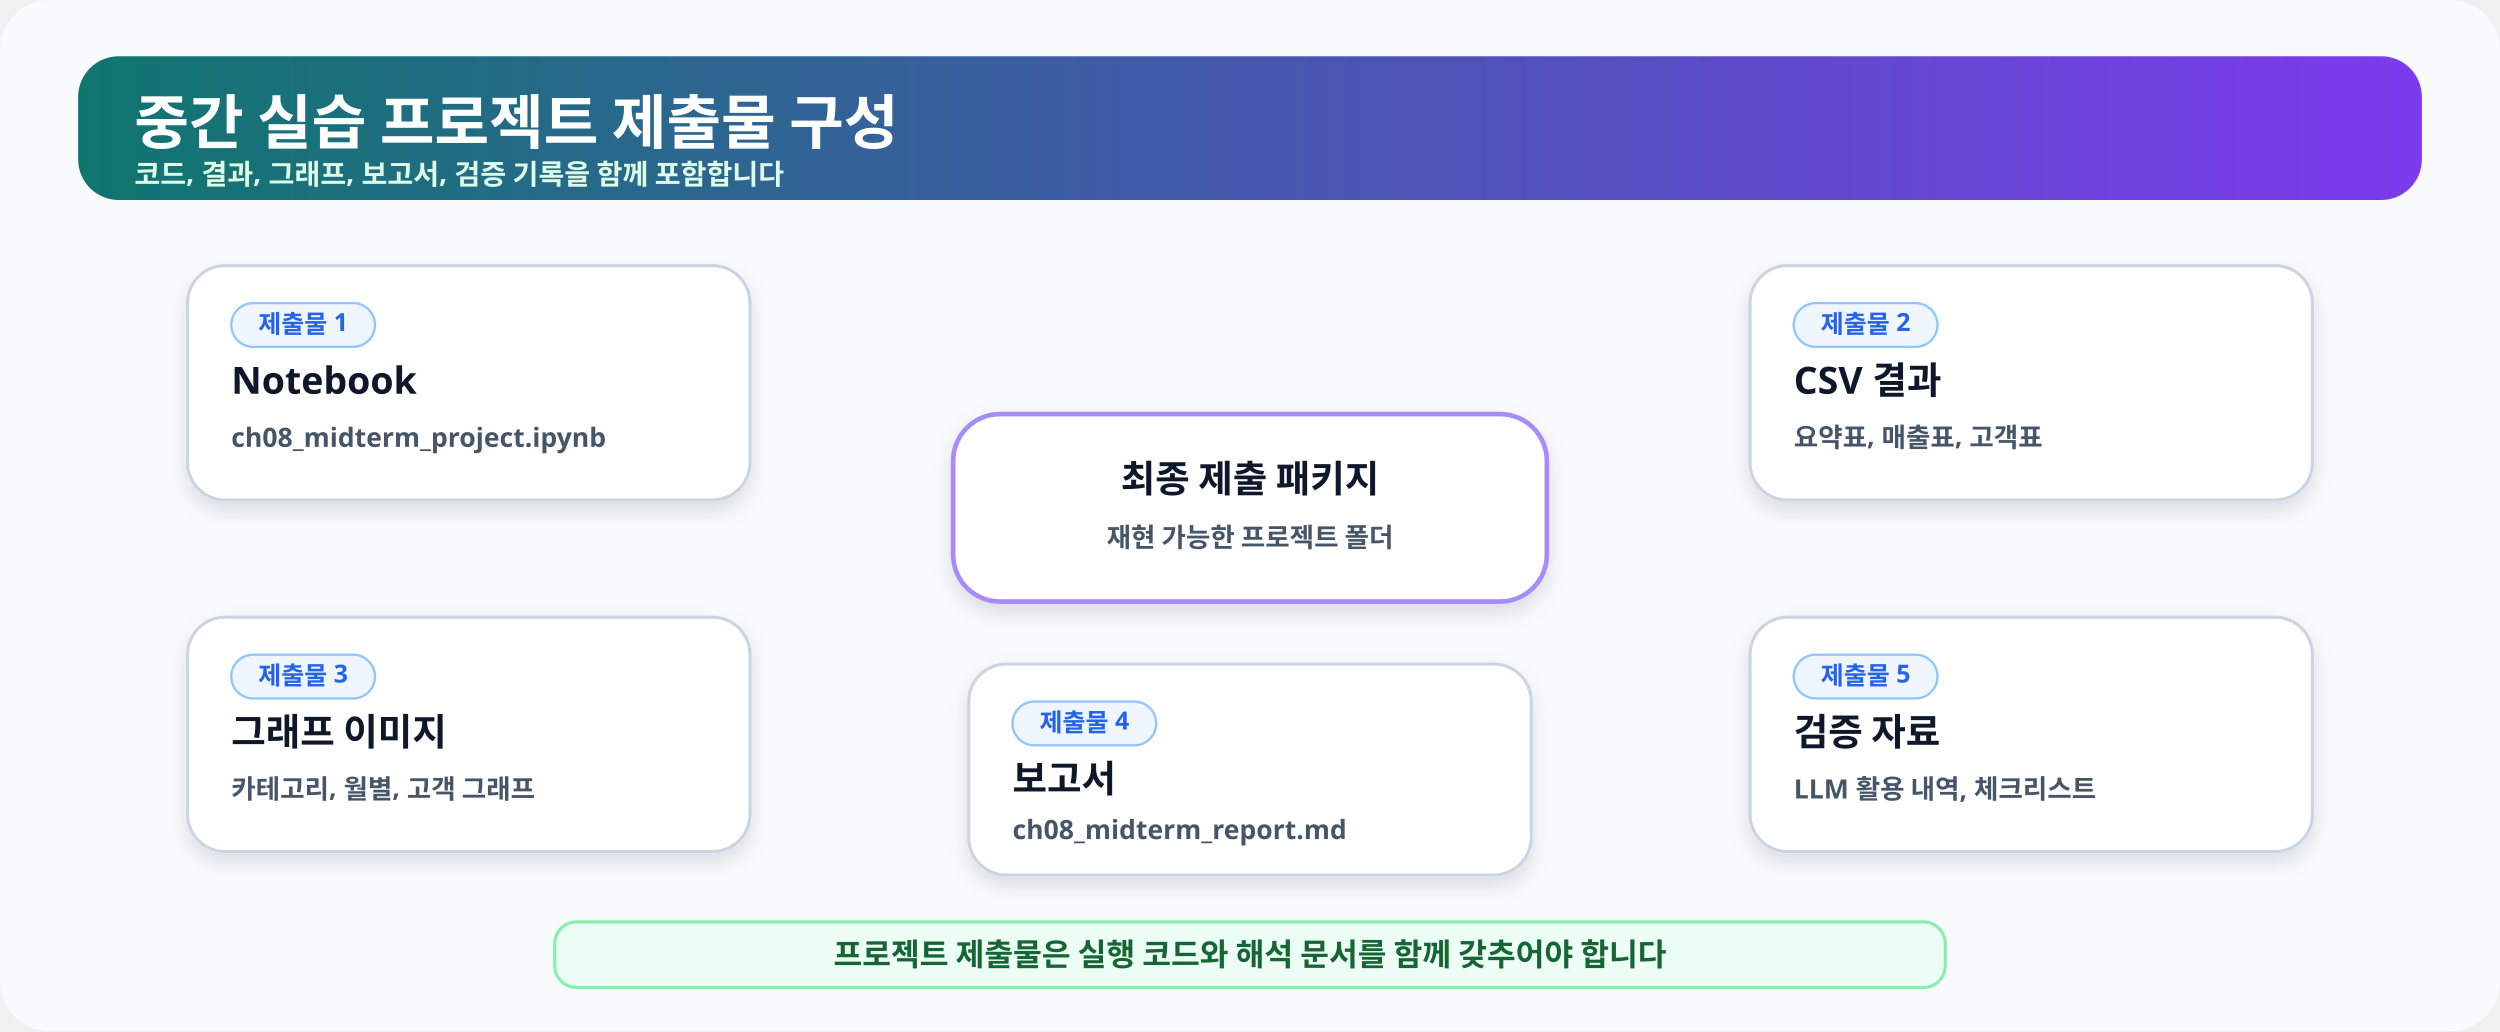
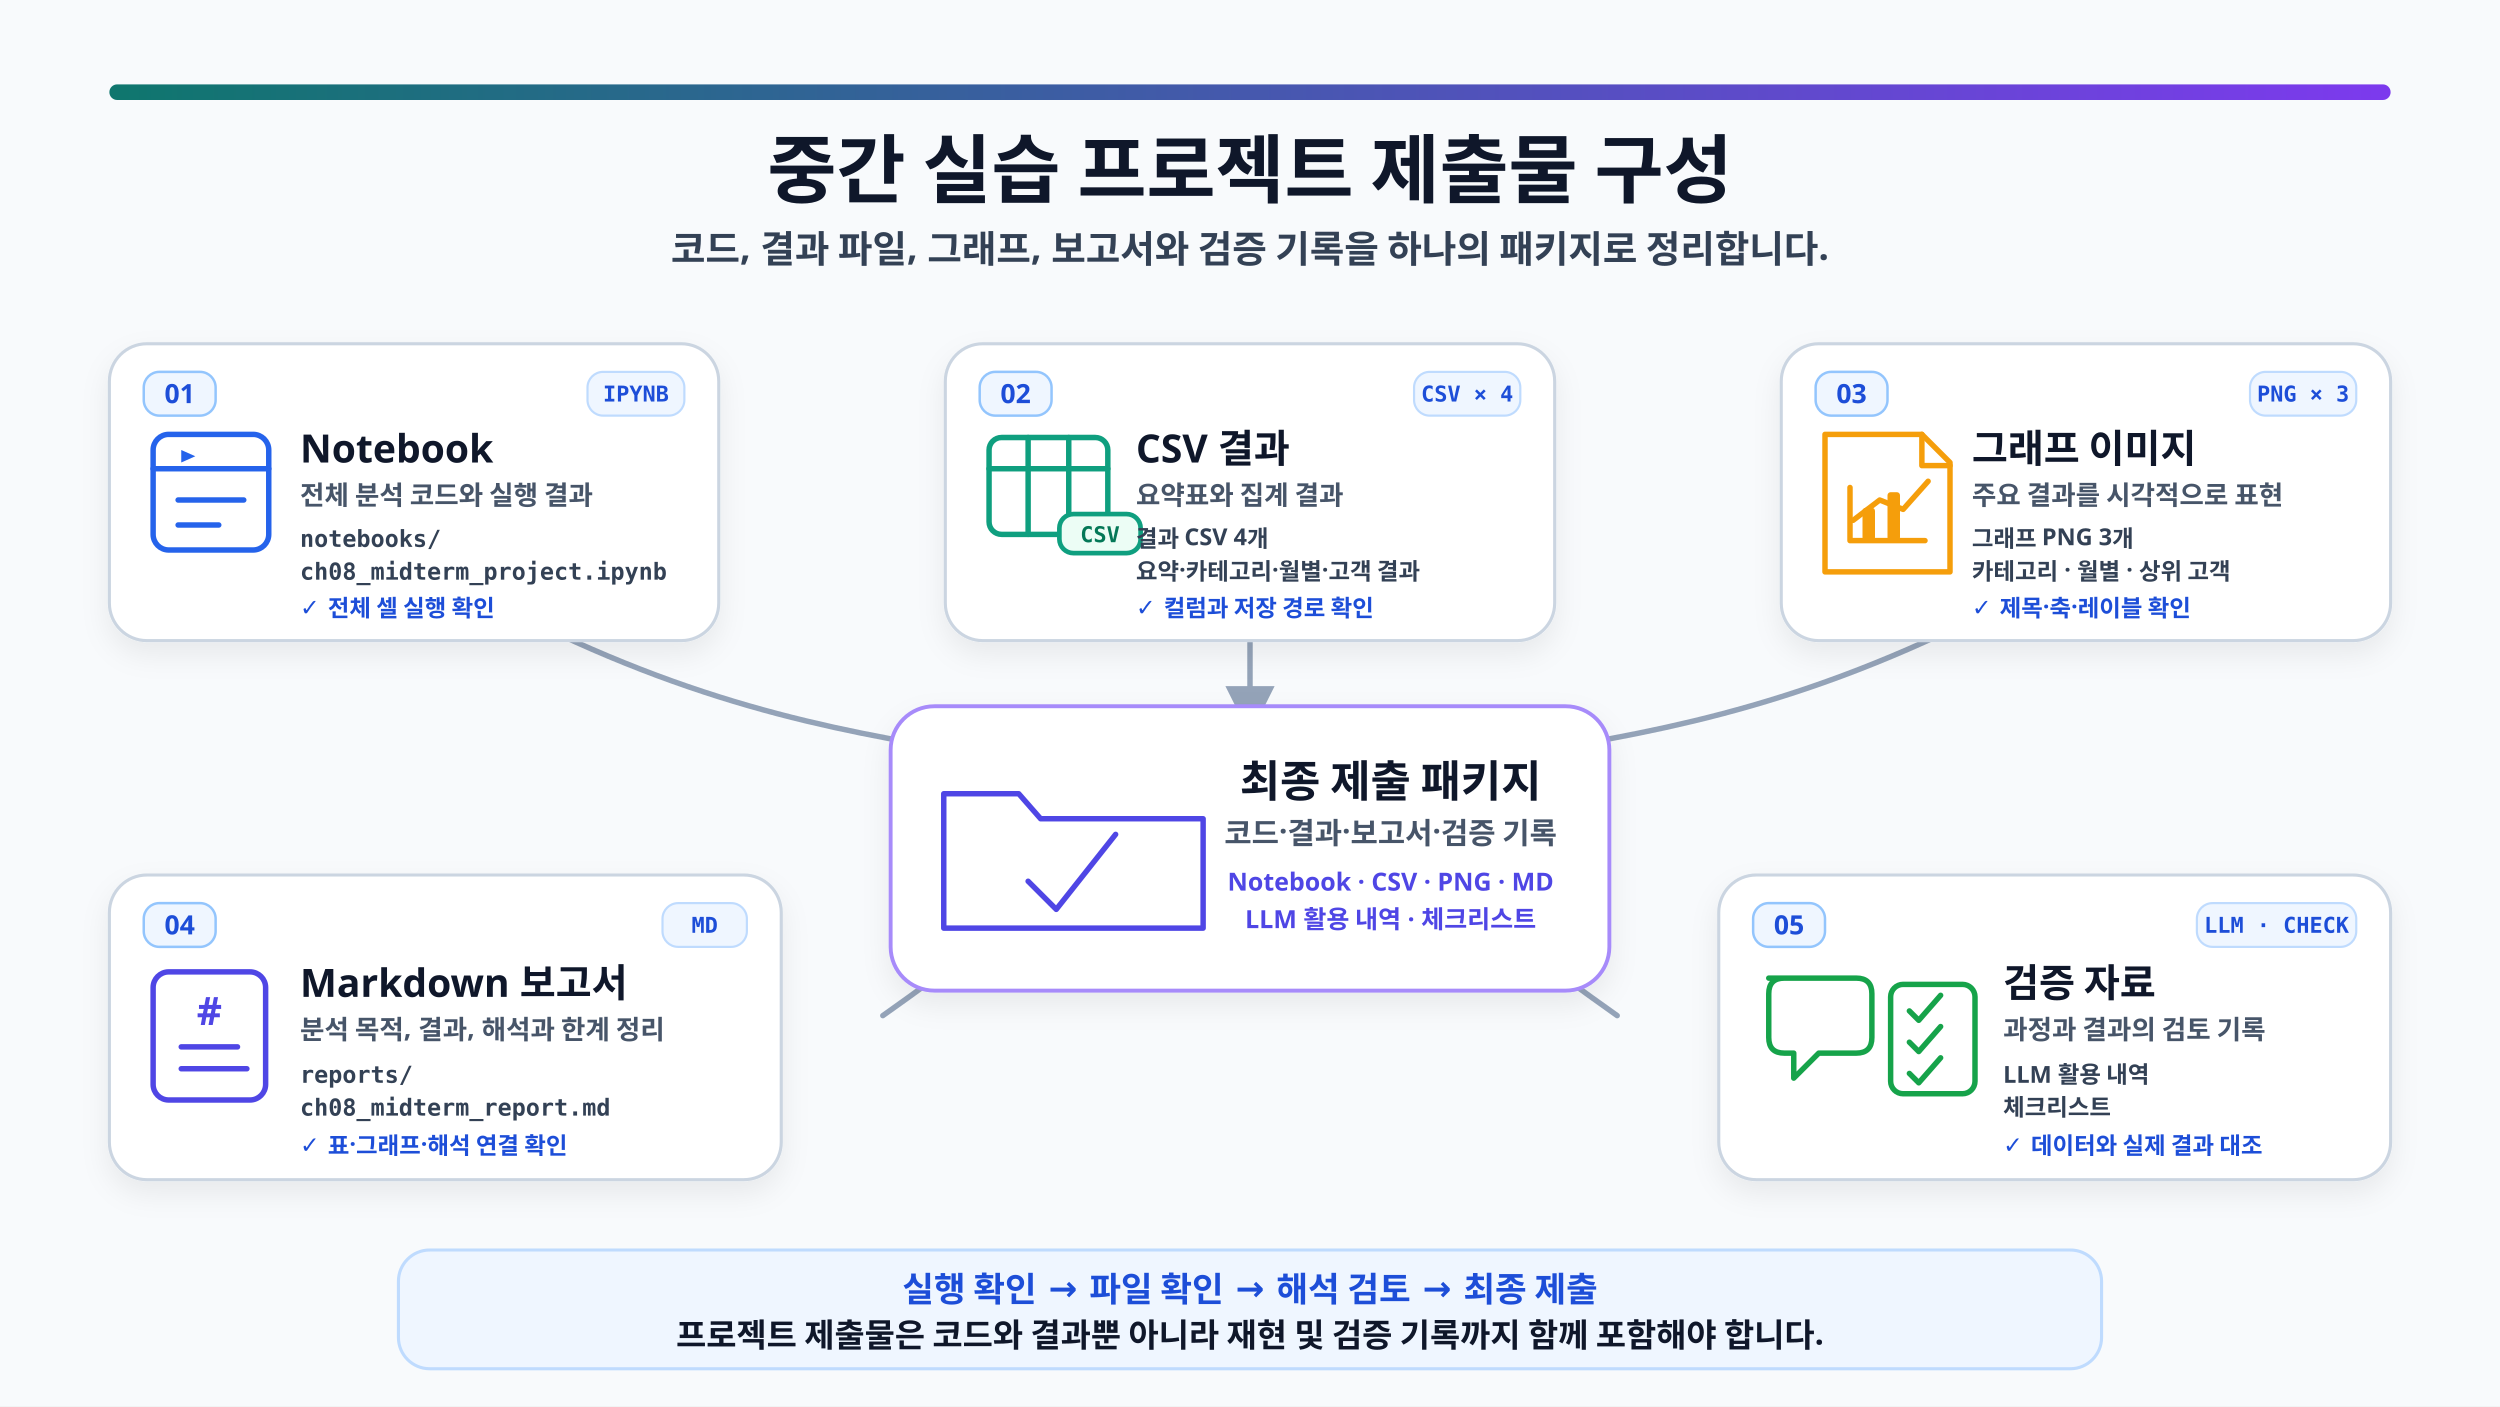
- <svg xmlns="http://www.w3.org/2000/svg" width="1600" height="660" viewBox="0 0 1600 660" role="img" aria-labelledby="title desc">
+ <svg xmlns="http://www.w3.org/2000/svg" width="1600" height="900" viewBox="0 0 1600 900" role="img" aria-labelledby="title desc">
  <defs>
-     <linearGradient id="head" x1="0" x2="1">
+     <linearGradient id="topLine" x1="0" x2="1">
      <stop offset="0%" stop-color="#0f766e" />
      <stop offset="100%" stop-color="#7c3aed" />
    </linearGradient>
-     <filter id="shadow" x="-20%" y="-20%" width="140%" height="140%">
-       <feDropShadow dx="0" dy="6" stdDeviation="6" flood-color="#0f172a" flood-opacity="0.12" />
+     <filter id="softShadow" x="-14%" y="-14%" width="128%" height="128%">
+       <feDropShadow dx="0" dy="8" stdDeviation="9" flood-color="#0f172a" flood-opacity="0.07" />
    </filter>
+     <marker id="arrow" viewBox="0 0 12 12" refX="11" refY="6" markerWidth="9" markerHeight="9" orient="auto">
+       <path d="M0 0L12 6L0 12Z" fill="#94a3b8" />
+     </marker>
    <style>
-       .bg{fill:#f8fafc}.h{fill:url(#head)} text{font-family:'Pretendard','Noto Sans KR','Apple SD Gothic Neo','Malgun Gothic',sans-serif}.title{font-size:38px;font-weight:800;fill:#fff}.sub{font-size:18px;font-weight:600;fill:#dcfce7}
-       .center{fill:#fff;stroke:#a78bfa;stroke-width:3;filter:url(#shadow)}.card{fill:#fff;stroke:#cbd5e1;stroke-width:2;filter:url(#shadow)}.main{font-size:24px;font-weight:900;fill:#0f172a}.item{font-size:17px;font-weight:650;fill:#475569}.tag{font-size:16px;font-weight:900;fill:#2563eb}.tagBox{fill:#eff6ff;stroke:#93c5fd;stroke-width:1.5}.note{fill:#ecfdf5;stroke:#86efac;stroke-width:2}.noteText{font-size:20px;font-weight:800;fill:#166534}
+       .bg{fill:#f8fafc}
+       .top{fill:url(#topLine)}
+       text{font-family:'Pretendard','Noto Sans KR','Malgun Gothic','Apple SD Gothic Neo',sans-serif}
+       .mono{font-family:'D2Coding','JetBrains Mono','Consolas',monospace}
+       .title{font-size:48px;font-weight:850;fill:#0f172a}
+       .subtitle{font-size:24px;font-weight:600;fill:#334155}
+       .card{fill:#fff;stroke:#cbd5e1;stroke-width:2;filter:url(#softShadow)}
+       .center{fill:#fff;stroke:#a78bfa;stroke-width:2.5;filter:url(#softShadow)}
+       .num{fill:#eff6ff;stroke:#93c5fd;stroke-width:1.6}
+       .numText{font-size:17px;font-weight:900;fill:#1d4ed8}
+       .type{font-size:14px;font-weight:900;fill:#1d4ed8}
+       .typeBox{fill:#eff6ff;stroke:#bfdbfe;stroke-width:1.4}
+       .cardTitle{font-size:25px;font-weight:900;fill:#0f172a}
+       .role{font-size:17px;font-weight:750;fill:#475569}
+       .file{font-size:15px;font-weight:750;fill:#334155}
+       .check{font-size:15px;font-weight:850;fill:#1d4ed8}
+       .line{fill:none;stroke:#94a3b8;stroke-width:3.5;stroke-linecap:round;marker-end:url(#arrow)}
+       .centerTitle{font-size:28px;font-weight:900;fill:#0f172a}
+       .centerDesc{font-size:19px;font-weight:750;fill:#475569}
+       .centerList{font-size:16px;font-weight:850;fill:#4f46e5}
+       .iconBlue{stroke:#2563eb;fill:none;stroke-width:3.5;stroke-linecap:round;stroke-linejoin:round}
+       .iconTeal{stroke:#0f9f7f;fill:none;stroke-width:3.5;stroke-linecap:round;stroke-linejoin:round}
+       .iconOrange{stroke:#f59e0b;fill:none;stroke-width:3.5;stroke-linecap:round;stroke-linejoin:round}
+       .iconPurple{stroke:#4f46e5;fill:none;stroke-width:3.5;stroke-linecap:round;stroke-linejoin:round}
+       .iconGreen{stroke:#16a34a;fill:none;stroke-width:3.5;stroke-linecap:round;stroke-linejoin:round}
+       .fillBlue{fill:#2563eb}.fillTeal{fill:#0f9f7f}.fillOrange{fill:#f59e0b}.fillPurple{fill:#4f46e5}.fillGreen{fill:#16a34a}
+       .footerBox{fill:#eff6ff;stroke:#bfdbfe;stroke-width:2}
+       .flow{font-size:22px;font-weight:850;fill:#1d4ed8}
+       .footer{font-size:21px;font-weight:750;fill:#0f172a}
    </style>
  </defs>
-   <rect class="bg" width="1600" height="660" rx="32" />
-   <rect class="h" x="50" y="36" width="1500" height="92" rx="26" />
-   <text class="title" x="86" y="92">중간 실습 프로젝트 제출물 구성</text>
-   <text class="sub" x="86" y="118">코드, 결과, 그래프, 보고서, 검증 기록을 함께 포함합니다</text>
-   <rect class="center" x="610" y="265" width="380" height="120" rx="30" />
-   <text class="main" x="800" y="315" text-anchor="middle">최종 제출 패키지</text>
-   <text class="item" x="800" y="350" text-anchor="middle">재현 가능한 프로젝트 폴더</text>
-   <g transform="translate(120 170)">
-     <rect class="card" width="360" height="150" rx="24" />
-     <rect class="tagBox" x="28" y="24" width="92" height="28" rx="14" />
-     <text class="tag" x="74" y="43" text-anchor="middle">제출물 1</text>
-     <text class="main" x="28" y="82">Notebook</text>
-     <text class="item" x="28" y="116">ch08_midterm_project.ipynb</text>
+   <rect class="bg" width="1600" height="900" />
+   <rect class="top" x="70" y="54" width="1460" height="10" rx="5" />
+   <text class="title" x="800" y="126" text-anchor="middle">중간 실습 프로젝트 제출물 구성</text>
+   <text class="subtitle" x="800" y="168" text-anchor="middle">코드, 결과 파일, 그래프, 보고서와 검증 기록을 하나의 패키지로 정리합니다.</text>
+   <path class="line" d="M335 395 C455 455 548 470 636 484" />
+   <path class="line" d="M800 405 V468" />
+   <path class="line" d="M1265 395 C1145 455 1052 470 964 484" />
+   <path class="line" d="M565 650 C610 618 636 600 636 572" />
+   <path class="line" d="M1035 650 C990 618 964 600 964 572" />
+   <g transform="translate(70 220)">
+     <rect class="card" width="390" height="190" rx="24" />
+     <rect class="num" x="22" y="18" width="46" height="28" rx="10" />
+     <text class="numText" x="45" y="38" text-anchor="middle">01</text>
+     <rect class="typeBox" x="306" y="18" width="62" height="28" rx="10" />
+     <text class="type mono" x="337" y="37" text-anchor="middle">IPYNB</text>
+     <g transform="translate(28 58)">
+       <rect class="iconBlue" x="0" y="0" width="74" height="74" rx="10" />
+       <line class="iconBlue" x1="0" y1="22" x2="74" y2="22" />
+       <path class="iconBlue" d="M16 42h42M16 58h26" />
+       <polygon points="18,10 18,18 27,14" class="fillBlue" />
+     </g>
+     <text class="cardTitle" x="122" y="76">Notebook</text>
+     <text class="role" x="122" y="103">전체 분석 코드와 실행 결과</text>
+     <text class="file mono" x="122" y="130">notebooks/</text>
+     <text class="file mono" x="122" y="151">ch08_midterm_project.ipynb</text>
+     <text class="check" x="122" y="174">✓ 전체 셀 실행 확인</text>
  </g>
-   <g transform="translate(1120 170)">
-     <rect class="card" width="360" height="150" rx="24" />
-     <rect class="tagBox" x="28" y="24" width="92" height="28" rx="14" />
-     <text class="tag" x="74" y="43" text-anchor="middle">제출물 2</text>
-     <text class="main" x="28" y="82">CSV 결과</text>
-     <text class="item" x="28" y="116">요약표, 매출표, 고객표</text>
+   <g transform="translate(605 220)">
+     <rect class="card" width="390" height="190" rx="24" />
+     <rect class="num" x="22" y="18" width="46" height="28" rx="10" />
+     <text class="numText" x="45" y="38" text-anchor="middle">02</text>
+     <rect class="typeBox" x="300" y="18" width="68" height="28" rx="10" />
+     <text class="type mono" x="334" y="37" text-anchor="middle">CSV × 4</text>
+     <g transform="translate(28 60)">
+       <rect class="iconTeal" x="0" y="0" width="76" height="62" rx="8" />
+       <path class="iconTeal" d="M0 20h76M25 0v62M51 0v62" />
+       <rect x="45" y="49" width="52" height="25" rx="9" fill="#ecfdf5" stroke="#0f9f7f" stroke-width="3" />
+       <text class="mono" x="71" y="67" text-anchor="middle" font-size="14" font-weight="900" fill="#047857">CSV</text>
+     </g>
+     <text class="cardTitle" x="122" y="76">CSV 결과</text>
+     <text class="role" x="122" y="103">요약표와 집계 결과</text>
+     <text class="file" x="122" y="130">결과 CSV 4개</text>
+     <text class="file" x="122" y="151">요약·카테고리·월별·고객 결과</text>
+     <text class="check" x="122" y="174">✓ 컬럼과 저장 경로 확인</text>
  </g>
-   <g transform="translate(120 395)">
-     <rect class="card" width="360" height="150" rx="24" />
-     <rect class="tagBox" x="28" y="24" width="92" height="28" rx="14" />
-     <text class="tag" x="74" y="43" text-anchor="middle">제출물 3</text>
-     <text class="main" x="28" y="82">그래프 이미지</text>
-     <text class="item" x="28" y="116">카테고리, 월별, 고객 그래프</text>
+   <g transform="translate(1140 220)">
+     <rect class="card" width="390" height="190" rx="24" />
+     <rect class="num" x="22" y="18" width="46" height="28" rx="10" />
+     <text class="numText" x="45" y="38" text-anchor="middle">03</text>
+     <rect class="typeBox" x="300" y="18" width="68" height="28" rx="10" />
+     <text class="type mono" x="334" y="37" text-anchor="middle">PNG × 3</text>
+     <g transform="translate(28 58)">
+       <path class="iconOrange" d="M0 0h62l18 18v70H0z" />
+       <path class="iconOrange" d="M62 0v20h18" />
+       <path class="iconOrange" d="M16 68h48M16 68V34" />
+       <rect class="fillOrange" x="24" y="47" width="8" height="21" rx="2" />
+       <rect class="fillOrange" x="40" y="37" width="8" height="31" rx="2" />
+       <polyline class="iconOrange" points="18,55 35,42 50,48 66,30" />
+     </g>
+     <text class="cardTitle" x="122" y="76">그래프 이미지</text>
+     <text class="role" x="122" y="103">주요 결과를 시각적으로 표현</text>
+     <text class="file" x="122" y="130">그래프 PNG 3개</text>
+     <text class="file" x="122" y="151">카테고리 · 월별 · 상위 고객</text>
+     <text class="check" x="122" y="174">✓ 제목·축·레이블 확인</text>
  </g>
-   <g transform="translate(620 425)">
-     <rect class="card" width="360" height="135" rx="24" />
-     <rect class="tagBox" x="28" y="24" width="92" height="28" rx="14" />
-     <text class="tag" x="74" y="43" text-anchor="middle">제출물 4</text>
-     <text class="main" x="28" y="82">보고서</text>
-     <text class="item" x="28" y="112">ch08_midterm_report.md</text>
+   <g transform="translate(70 560)">
+     <rect class="card" width="430" height="195" rx="24" />
+     <rect class="num" x="22" y="18" width="46" height="28" rx="10" />
+     <text class="numText" x="45" y="38" text-anchor="middle">04</text>
+     <rect class="typeBox" x="354" y="18" width="54" height="28" rx="10" />
+     <text class="type mono" x="381" y="37" text-anchor="middle">MD</text>
+     <g transform="translate(28 62)">
+       <rect class="iconPurple" x="0" y="0" width="72" height="82" rx="10" />
+       <text x="36" y="34" text-anchor="middle" font-size="25" font-weight="900" fill="#4f46e5">#</text>
+       <path class="iconPurple" d="M18 48h36M18 62h42" />
+     </g>
+     <text class="cardTitle" x="122" y="78">Markdown 보고서</text>
+     <text class="role" x="122" y="105">분석 목적, 결과, 해석과 한계 정리</text>
+     <text class="file mono" x="122" y="133">reports/</text>
+     <text class="file mono" x="122" y="154">ch08_midterm_report.md</text>
+     <text class="check" x="122" y="178">✓ 표·그래프·해석 연결 확인</text>
  </g>
-   <g transform="translate(1120 395)">
-     <rect class="card" width="360" height="150" rx="24" />
-     <rect class="tagBox" x="28" y="24" width="92" height="28" rx="14" />
-     <text class="tag" x="74" y="43" text-anchor="middle">제출물 5</text>
-     <text class="main" x="28" y="82">검증 자료</text>
-     <text class="item" x="28" y="116">LLM 활용 내역, 체크리스트</text>
+   <g transform="translate(1100 560)">
+     <rect class="card" width="430" height="195" rx="24" />
+     <rect class="num" x="22" y="18" width="46" height="28" rx="10" />
+     <text class="numText" x="45" y="38" text-anchor="middle">05</text>
+     <rect class="typeBox" x="306" y="18" width="102" height="28" rx="10" />
+     <text class="type mono" x="357" y="37" text-anchor="middle">LLM · CHECK</text>
+     <g transform="translate(28 62)">
+       <path class="iconGreen" d="M4 4h56q10 0 10 10v28q0 10-10 10H36L20 68V52H14Q4 52 4 42V14Q4 4 14 4z" />
+       <rect class="iconGreen" x="82" y="8" width="54" height="70" rx="8" />
+       <path class="iconGreen" d="M94 25l6 6 14-16M94 45l6 6 14-16M94 65l6 6 14-16" />
+     </g>
+     <text class="cardTitle" x="182" y="78">검증 자료</text>
+     <text class="role" x="182" y="105">과정과 결과의 검토 기록</text>
+     <text class="file" x="182" y="133">LLM 활용 내역</text>
+     <text class="file" x="182" y="154">체크리스트</text>
+     <text class="check" x="182" y="178">✓ 데이터와 실제 결과 대조</text>
  </g>
-   <rect class="note" x="355" y="590" width="890" height="42" rx="14" />
-   <text class="noteText" x="800" y="618" text-anchor="middle">프로젝트 제출물은 실행 코드와 해석 문서를 함께 갖추어야 합니다</text>
+   <g transform="translate(570 452)">
+     <rect class="center" width="460" height="182" rx="28" />
+     <g transform="translate(34 34)">
+       <path class="iconPurple" d="M0 22h48l14 16h104v70H0z" />
+       <path class="iconPurple" d="M54 78l18 18 38-48" />
+     </g>
+     <text class="centerTitle" x="320" y="58" text-anchor="middle">최종 제출 패키지</text>
+     <text class="centerDesc" x="320" y="88" text-anchor="middle">코드·결과·보고서·검증 기록</text>
+     <text class="centerList" x="320" y="118" text-anchor="middle">Notebook · CSV · PNG · MD</text>
+     <text class="centerList" x="320" y="142" text-anchor="middle">LLM 활용 내역 · 체크리스트</text>
+   </g>
+   <rect class="footerBox" x="255" y="800" width="1090" height="76" rx="20" />
+   <text class="flow" x="800" y="833" text-anchor="middle">실행 확인 → 파일 확인 → 해석 검토 → 최종 제출</text>
+   <text class="footer" x="800" y="862" text-anchor="middle">프로젝트 제출물은 코드와 결과뿐 아니라 재현 및 검증 기록까지 함께 포함해야 합니다.</text>
</svg>
